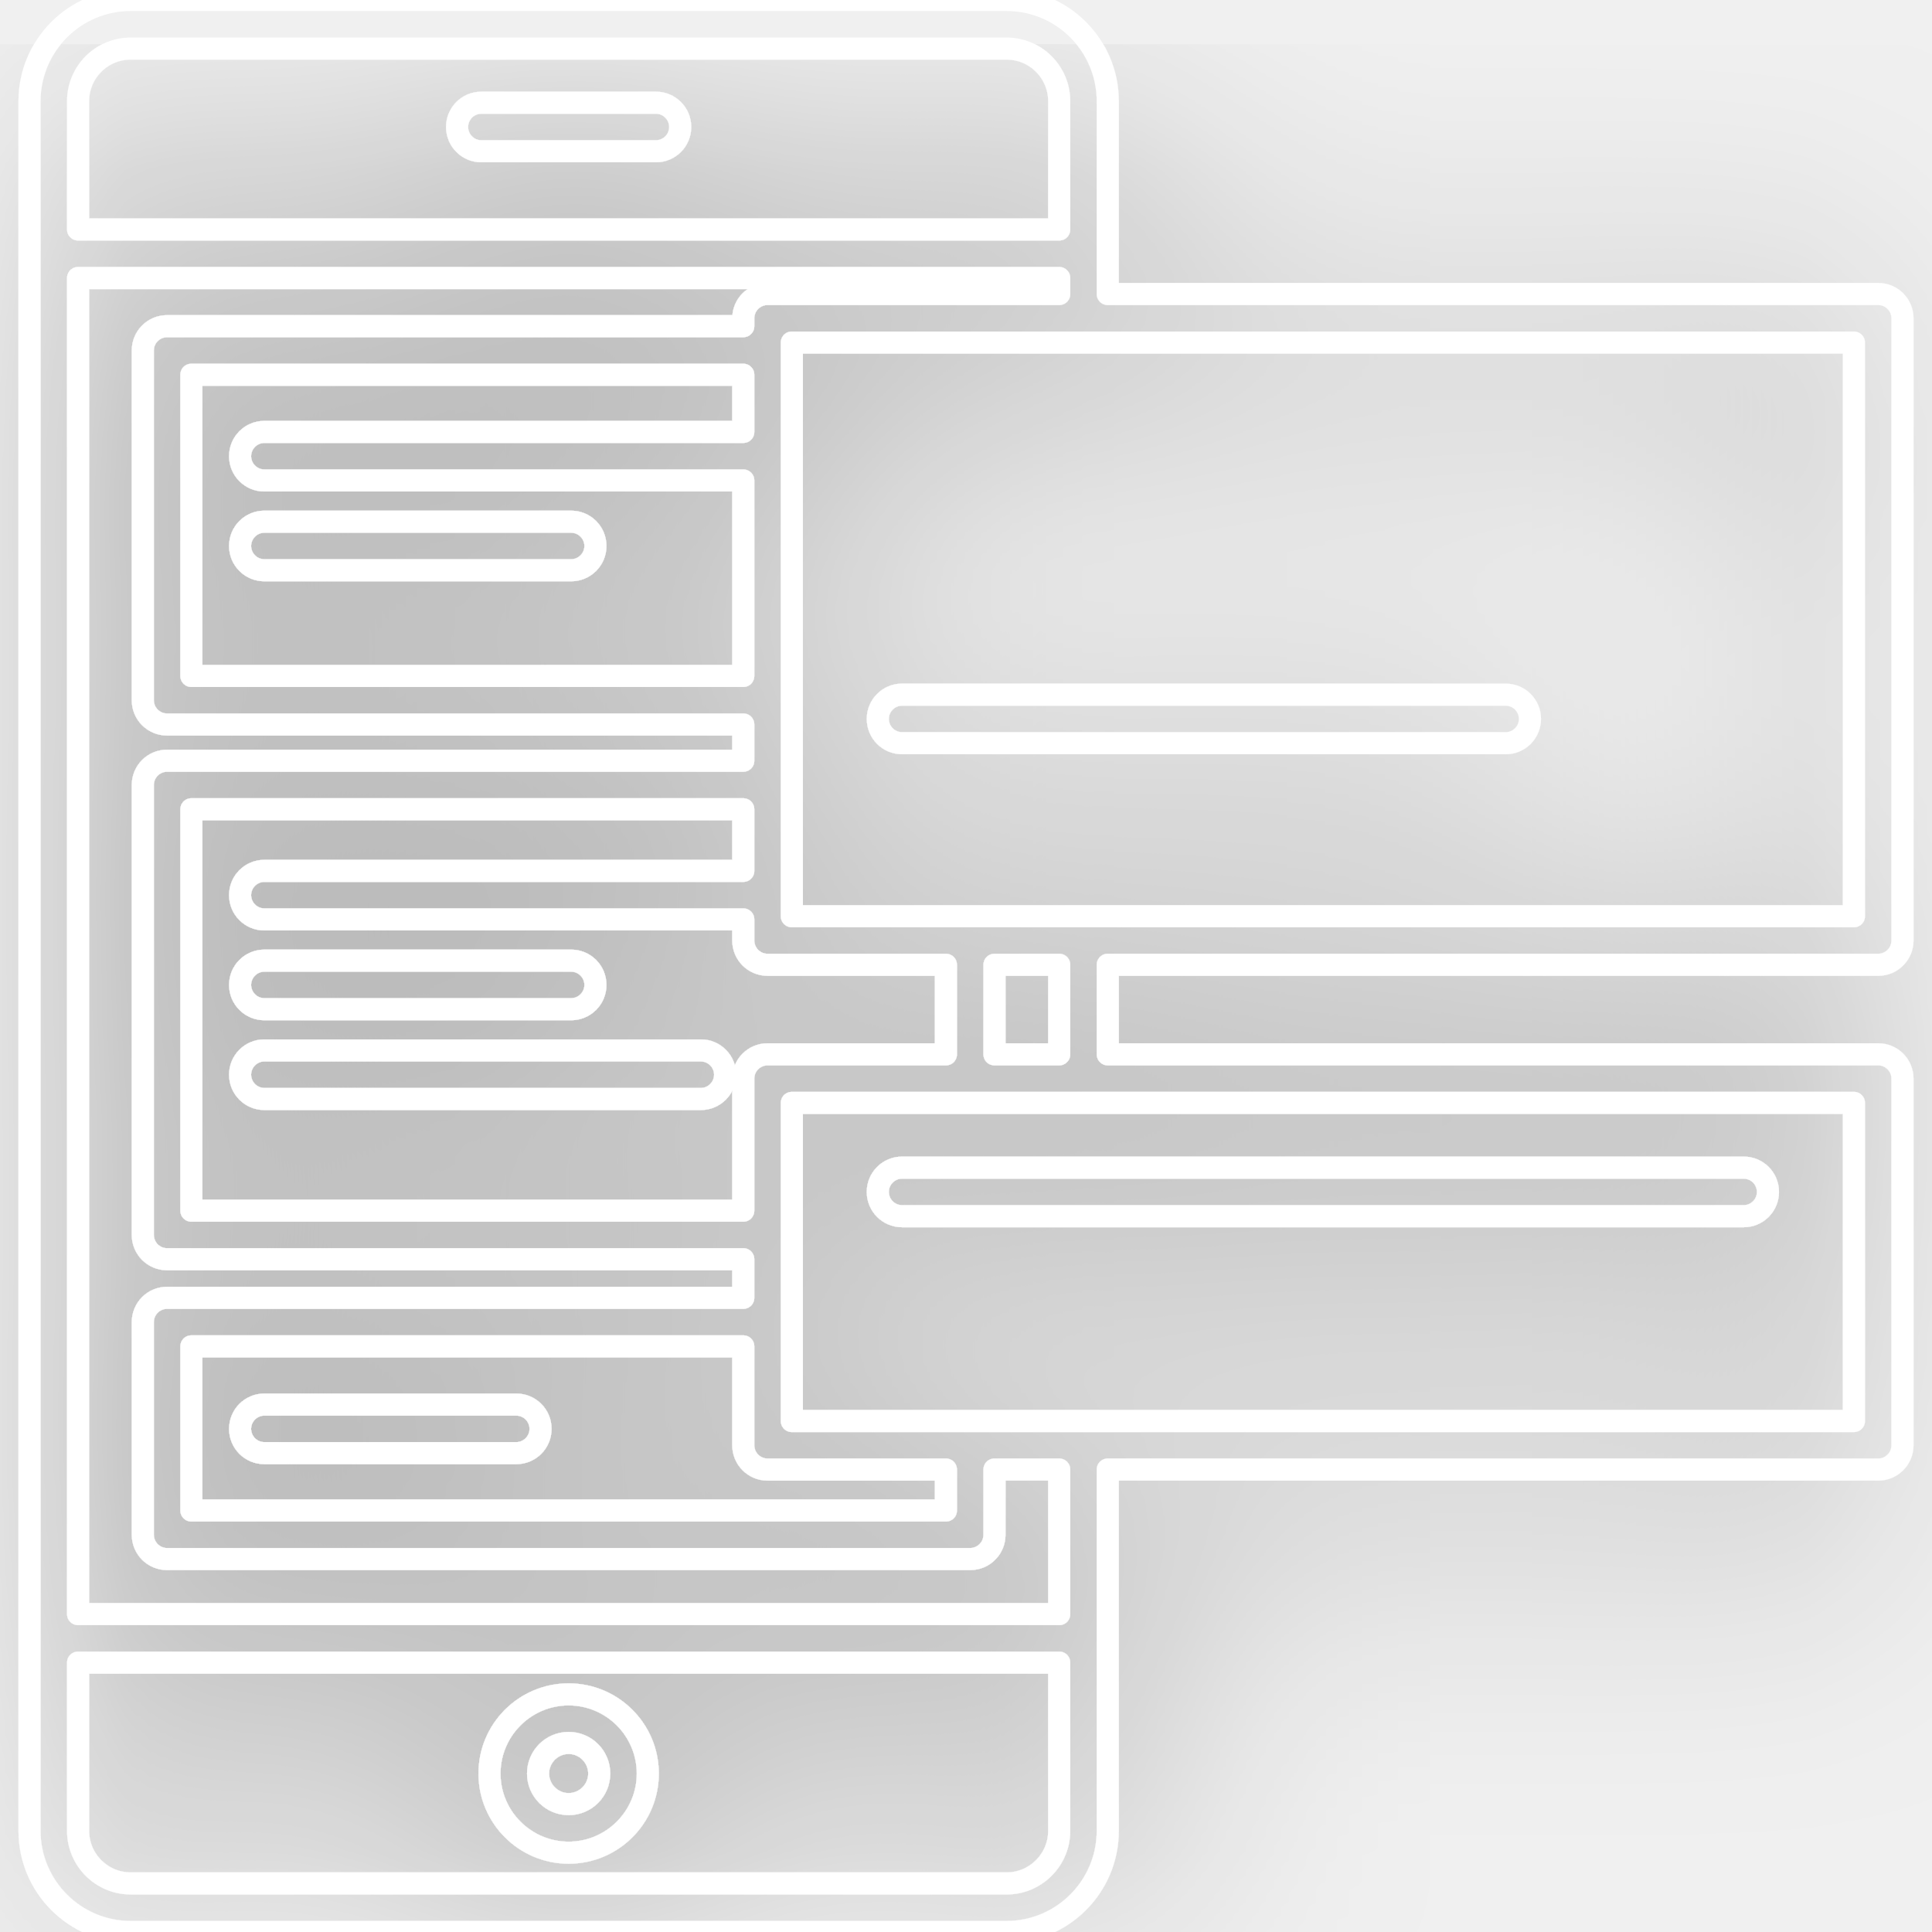
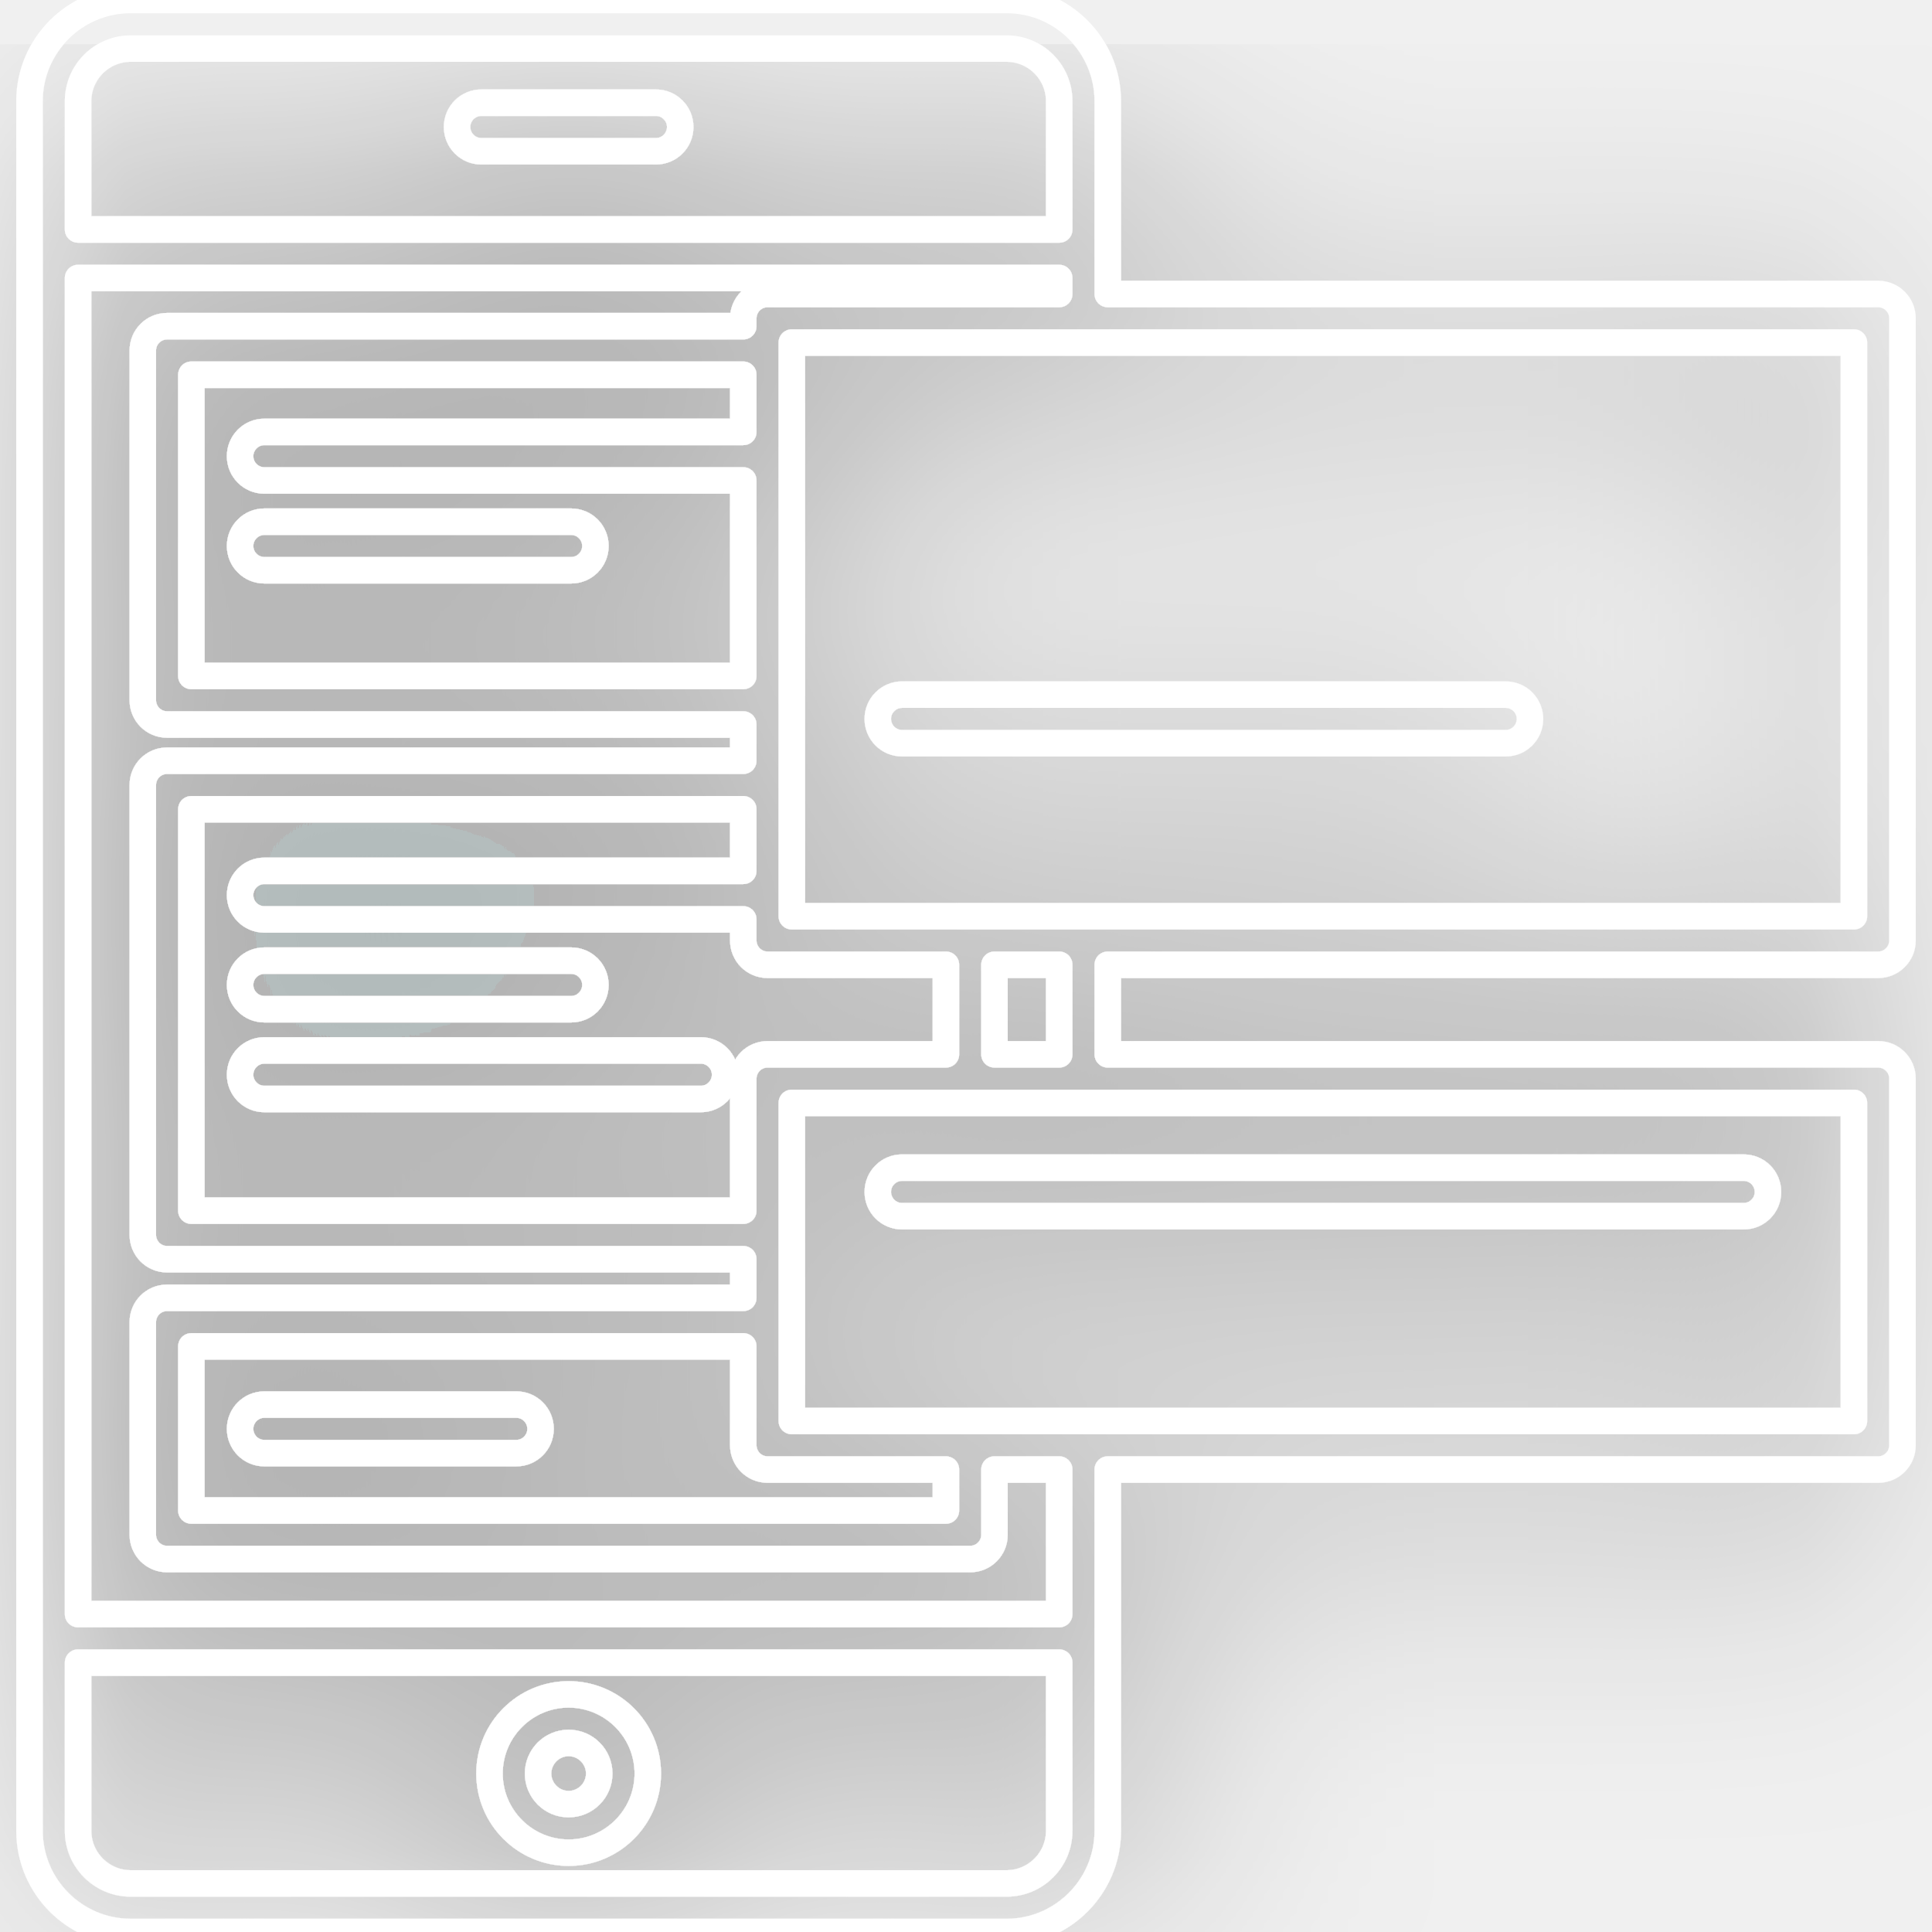
<svg xmlns="http://www.w3.org/2000/svg" version="1.1" id="Capa_1" x="0px" y="0px" viewBox="0 0 437.59 437.59" style="enable-background:new 0 0 437.59 437.59; filter: drop-shadow(0 10px 30px rgba(2, 11, 22, 0.5));" xml:space="preserve">
  <g>
-     <path fill="none" stroke="#FFF" stroke-width="5" stroke-linecap="round" stroke-linejoin="round" d="M109.025,34.262h39.542c3.038,0,5.5-2.462,5.5-5.5s-2.462-5.5-5.5-5.5h-39.542c-3.038,0-5.5,2.462-5.5,5.5   S105.987,34.262,109.025,34.262z" />
-     <path fill="none" stroke="#FFF" stroke-width="5" stroke-linecap="round" stroke-linejoin="round" d="M128.796,383.771c-9.885,0-17.927,8.042-17.927,17.928s8.042,17.927,17.927,17.927s17.927-8.042,17.927-17.927   S138.681,383.771,128.796,383.771z M128.796,408.626c-3.82,0-6.927-3.107-6.927-6.927s3.107-6.928,6.927-6.928   s6.927,3.108,6.927,6.928S132.615,408.626,128.796,408.626z" />
-     <path fill="none" stroke="#FFF" stroke-width="5" stroke-linecap="round" stroke-linejoin="round" d="M59.88,129.163h69.481c3.038,0,5.5-2.462,5.5-5.5s-2.462-5.5-5.5-5.5H59.88c-3.038,0-5.5,2.462-5.5,5.5   S56.842,129.163,59.88,129.163z" />
-     <path fill="none" stroke="#FFF" stroke-width="5" stroke-linecap="round" stroke-linejoin="round" d="M59.88,228.583h69.481c3.038,0,5.5-2.462,5.5-5.5s-2.462-5.5-5.5-5.5H59.88c-3.038,0-5.5,2.462-5.5,5.5   S56.842,228.583,59.88,228.583z" />
-     <path fill="none" stroke="#FFF" stroke-width="5" stroke-linecap="round" stroke-linejoin="round" d="M158.735,237.918H59.88c-3.038,0-5.5,2.462-5.5,5.5s2.462,5.5,5.5,5.5h98.855c3.038,0,5.5-2.462,5.5-5.5   S161.772,237.918,158.735,237.918z" />
-     <path fill="none" stroke="#FFF" stroke-width="5" stroke-linecap="round" stroke-linejoin="round" d="M425.405,218.522c3.038,0,5.5-2.462,5.5-5.5V72.09c0-3.038-2.462-5.5-5.5-5.5h-174.5V22.91   c0-12.633-10.277-22.91-22.91-22.91h-198.4C16.962,0,6.685,10.277,6.685,22.91v391.77c0,12.632,10.277,22.91,22.91,22.91h198.4   c12.633,0,22.91-10.277,22.91-22.91v-81.829h174.5c3.038,0,5.5-2.462,5.5-5.5v-83.051c0-3.038-2.462-5.5-5.5-5.5h-174.5v-20.278   H425.405z M419.905,207.522H179.349V77.59h240.556V207.522z M173.849,238.801c-3.038,0-5.5,2.462-5.5,5.5v29.909H43.345V183.3   h125.004v13.947H59.88c-3.038,0-5.5,2.462-5.5,5.5s2.462,5.5,5.5,5.5h108.469v4.776c0,3.038,2.462,5.5,5.5,5.5h40.396v20.278   H173.849z M173.849,332.852h40.396v9.269h-170.9v-37.17h125.004v22.401C168.349,330.389,170.811,332.852,173.849,332.852z    M168.349,97.827H59.88c-3.038,0-5.5,2.462-5.5,5.5s2.462,5.5,5.5,5.5h108.469V153.1H43.345V84.88h125.004V97.827z M29.595,11   h198.4c6.567,0,11.91,5.343,11.91,11.91v29.062H17.685V22.91C17.685,16.343,23.028,11,29.595,11z M227.995,426.59h-198.4   c-6.567,0-11.91-5.343-11.91-11.91v-38.098h222.22v38.098C239.905,421.247,234.562,426.59,227.995,426.59z M239.905,365.583H17.685   V62.972h222.22v3.618h-66.056c-3.038,0-5.5,2.462-5.5,5.5v1.79H37.845c-3.038,0-5.5,2.462-5.5,5.5v79.22c0,3.038,2.462,5.5,5.5,5.5   h130.504v8.2H37.845c-3.038,0-5.5,2.462-5.5,5.5v101.91c0,3.038,2.462,5.5,5.5,5.5h130.504v8.74H37.845c-3.038,0-5.5,2.462-5.5,5.5   v48.17c0,3.038,2.462,5.5,5.5,5.5h181.9c3.038,0,5.5-2.462,5.5-5.5v-14.769h14.66V365.583z M419.905,321.852H179.349v-72.051   h240.556V321.852z M239.905,238.801h-14.66v-20.278h14.66V238.801z" />
-     <path fill="none" stroke="#FFF" stroke-width="5" stroke-linecap="round" stroke-linejoin="round" d="M204.317,275.466h190.62c3.038,0,5.5-2.462,5.5-5.5s-2.462-5.5-5.5-5.5h-190.62c-3.038,0-5.5,2.462-5.5,5.5   S201.28,275.466,204.317,275.466z" />
-     <path fill="none" stroke="#FFF" stroke-width="5" stroke-linecap="round" stroke-linejoin="round" d="M204.317,168.334h136.715c3.038,0,5.5-2.462,5.5-5.5s-2.462-5.5-5.5-5.5H204.317c-3.038,0-5.5,2.462-5.5,5.5   S201.28,168.334,204.317,168.334z" />
-     <path fill="none" stroke="#FFF" stroke-width="5" stroke-linecap="round" stroke-linejoin="round" d="M116.933,318.132H59.88c-3.038,0-5.5,2.462-5.5,5.5s2.462,5.5,5.5,5.5h57.053c3.038,0,5.5-2.462,5.5-5.5   S119.97,318.132,116.933,318.132z" />
+     <path fill="none" stroke="#FFF" stroke-width="6" stroke-linecap="round" stroke-linejoin="round" d="M109.025,34.262h39.542c3.038,0,5.5-2.462,5.5-5.5s-2.462-5.5-5.5-5.5h-39.542c-3.038,0-5.5,2.462-5.5,5.5   S105.987,34.262,109.025,34.262z" />
+     <path fill="none" stroke="#FFF" stroke-width="6" stroke-linecap="round" stroke-linejoin="round" d="M128.796,383.771c-9.885,0-17.927,8.042-17.927,17.928s8.042,17.927,17.927,17.927s17.927-8.042,17.927-17.927   S138.681,383.771,128.796,383.771z M128.796,408.626c-3.82,0-6.927-3.107-6.927-6.927s3.107-6.928,6.927-6.928   s6.927,3.108,6.927,6.928S132.615,408.626,128.796,408.626z" />
+     <path fill="none" stroke="#FFF" stroke-width="6" stroke-linecap="round" stroke-linejoin="round" d="M59.88,129.163h69.481c3.038,0,5.5-2.462,5.5-5.5s-2.462-5.5-5.5-5.5H59.88c-3.038,0-5.5,2.462-5.5,5.5   S56.842,129.163,59.88,129.163z" />
+     <path fill="none" stroke="#FFF" stroke-width="6" stroke-linecap="round" stroke-linejoin="round" d="M59.88,228.583h69.481c3.038,0,5.5-2.462,5.5-5.5s-2.462-5.5-5.5-5.5H59.88c-3.038,0-5.5,2.462-5.5,5.5   S56.842,228.583,59.88,228.583z" />
+     <path fill="none" stroke="#FFF" stroke-width="6" stroke-linecap="round" stroke-linejoin="round" d="M158.735,237.918H59.88c-3.038,0-5.5,2.462-5.5,5.5s2.462,5.5,5.5,5.5h98.855c3.038,0,5.5-2.462,5.5-5.5   S161.772,237.918,158.735,237.918z" />
+     <path fill="none" stroke="#FFF" stroke-width="6" stroke-linecap="round" stroke-linejoin="round" d="M425.405,218.522c3.038,0,5.5-2.462,5.5-5.5V72.09c0-3.038-2.462-5.5-5.5-5.5h-174.5V22.91   c0-12.633-10.277-22.91-22.91-22.91h-198.4C16.962,0,6.685,10.277,6.685,22.91v391.77c0,12.632,10.277,22.91,22.91,22.91h198.4   c12.633,0,22.91-10.277,22.91-22.91v-81.829h174.5c3.038,0,5.5-2.462,5.5-5.5v-83.051c0-3.038-2.462-5.5-5.5-5.5h-174.5v-20.278   H425.405z M419.905,207.522H179.349V77.59h240.556V207.522z M173.849,238.801c-3.038,0-5.5,2.462-5.5,5.5v29.909H43.345V183.3   h125.004v13.947H59.88c-3.038,0-5.5,2.462-5.5,5.5s2.462,5.5,5.5,5.5h108.469v4.776c0,3.038,2.462,5.5,5.5,5.5h40.396v20.278   H173.849z M173.849,332.852h40.396v9.269h-170.9v-37.17h125.004v22.401C168.349,330.389,170.811,332.852,173.849,332.852z    M168.349,97.827H59.88c-3.038,0-5.5,2.462-5.5,5.5s2.462,5.5,5.5,5.5h108.469V153.1H43.345V84.88h125.004V97.827z M29.595,11   h198.4c6.567,0,11.91,5.343,11.91,11.91v29.062H17.685V22.91C17.685,16.343,23.028,11,29.595,11z M227.995,426.59h-198.4   c-6.567,0-11.91-5.343-11.91-11.91v-38.098h222.22v38.098C239.905,421.247,234.562,426.59,227.995,426.59z M239.905,365.583H17.685   V62.972h222.22v3.618h-66.056c-3.038,0-5.5,2.462-5.5,5.5v1.79H37.845c-3.038,0-5.5,2.462-5.5,5.5v79.22c0,3.038,2.462,5.5,5.5,5.5   h130.504v8.2H37.845c-3.038,0-5.5,2.462-5.5,5.5v101.91c0,3.038,2.462,5.5,5.5,5.5h130.504v8.74H37.845c-3.038,0-5.5,2.462-5.5,5.5   v48.17c0,3.038,2.462,5.5,5.5,5.5h181.9c3.038,0,5.5-2.462,5.5-5.5v-14.769h14.66V365.583z M419.905,321.852H179.349v-72.051   h240.556V321.852z M239.905,238.801h-14.66v-20.278h14.66V238.801z" />
+     <path fill="none" stroke="#FFF" stroke-width="6" stroke-linecap="round" stroke-linejoin="round" d="M204.317,275.466h190.62c3.038,0,5.5-2.462,5.5-5.5s-2.462-5.5-5.5-5.5h-190.62c-3.038,0-5.5,2.462-5.5,5.5   S201.28,275.466,204.317,275.466z" />
+     <path fill="none" stroke="#FFF" stroke-width="6" stroke-linecap="round" stroke-linejoin="round" d="M204.317,168.334h136.715c3.038,0,5.5-2.462,5.5-5.5s-2.462-5.5-5.5-5.5H204.317c-3.038,0-5.5,2.462-5.5,5.5   S201.28,168.334,204.317,168.334z" />
+     <path fill="none" stroke="#FFF" stroke-width="6" stroke-linecap="round" stroke-linejoin="round" d="M116.933,318.132H59.88c-3.038,0-5.5,2.462-5.5,5.5s2.462,5.5,5.5,5.5h57.053c3.038,0,5.5-2.462,5.5-5.5   S119.97,318.132,116.933,318.132z" />
  </g>
  <g>
</g>
  <g>
</g>
  <g>
</g>
  <g>
</g>
  <g>
</g>
  <g>
</g>
  <g>
</g>
  <g>
</g>
  <g>
</g>
  <g>
</g>
  <g>
</g>
  <g>
</g>
  <g>
</g>
  <g>
</g>
  <g>
</g>
</svg>
